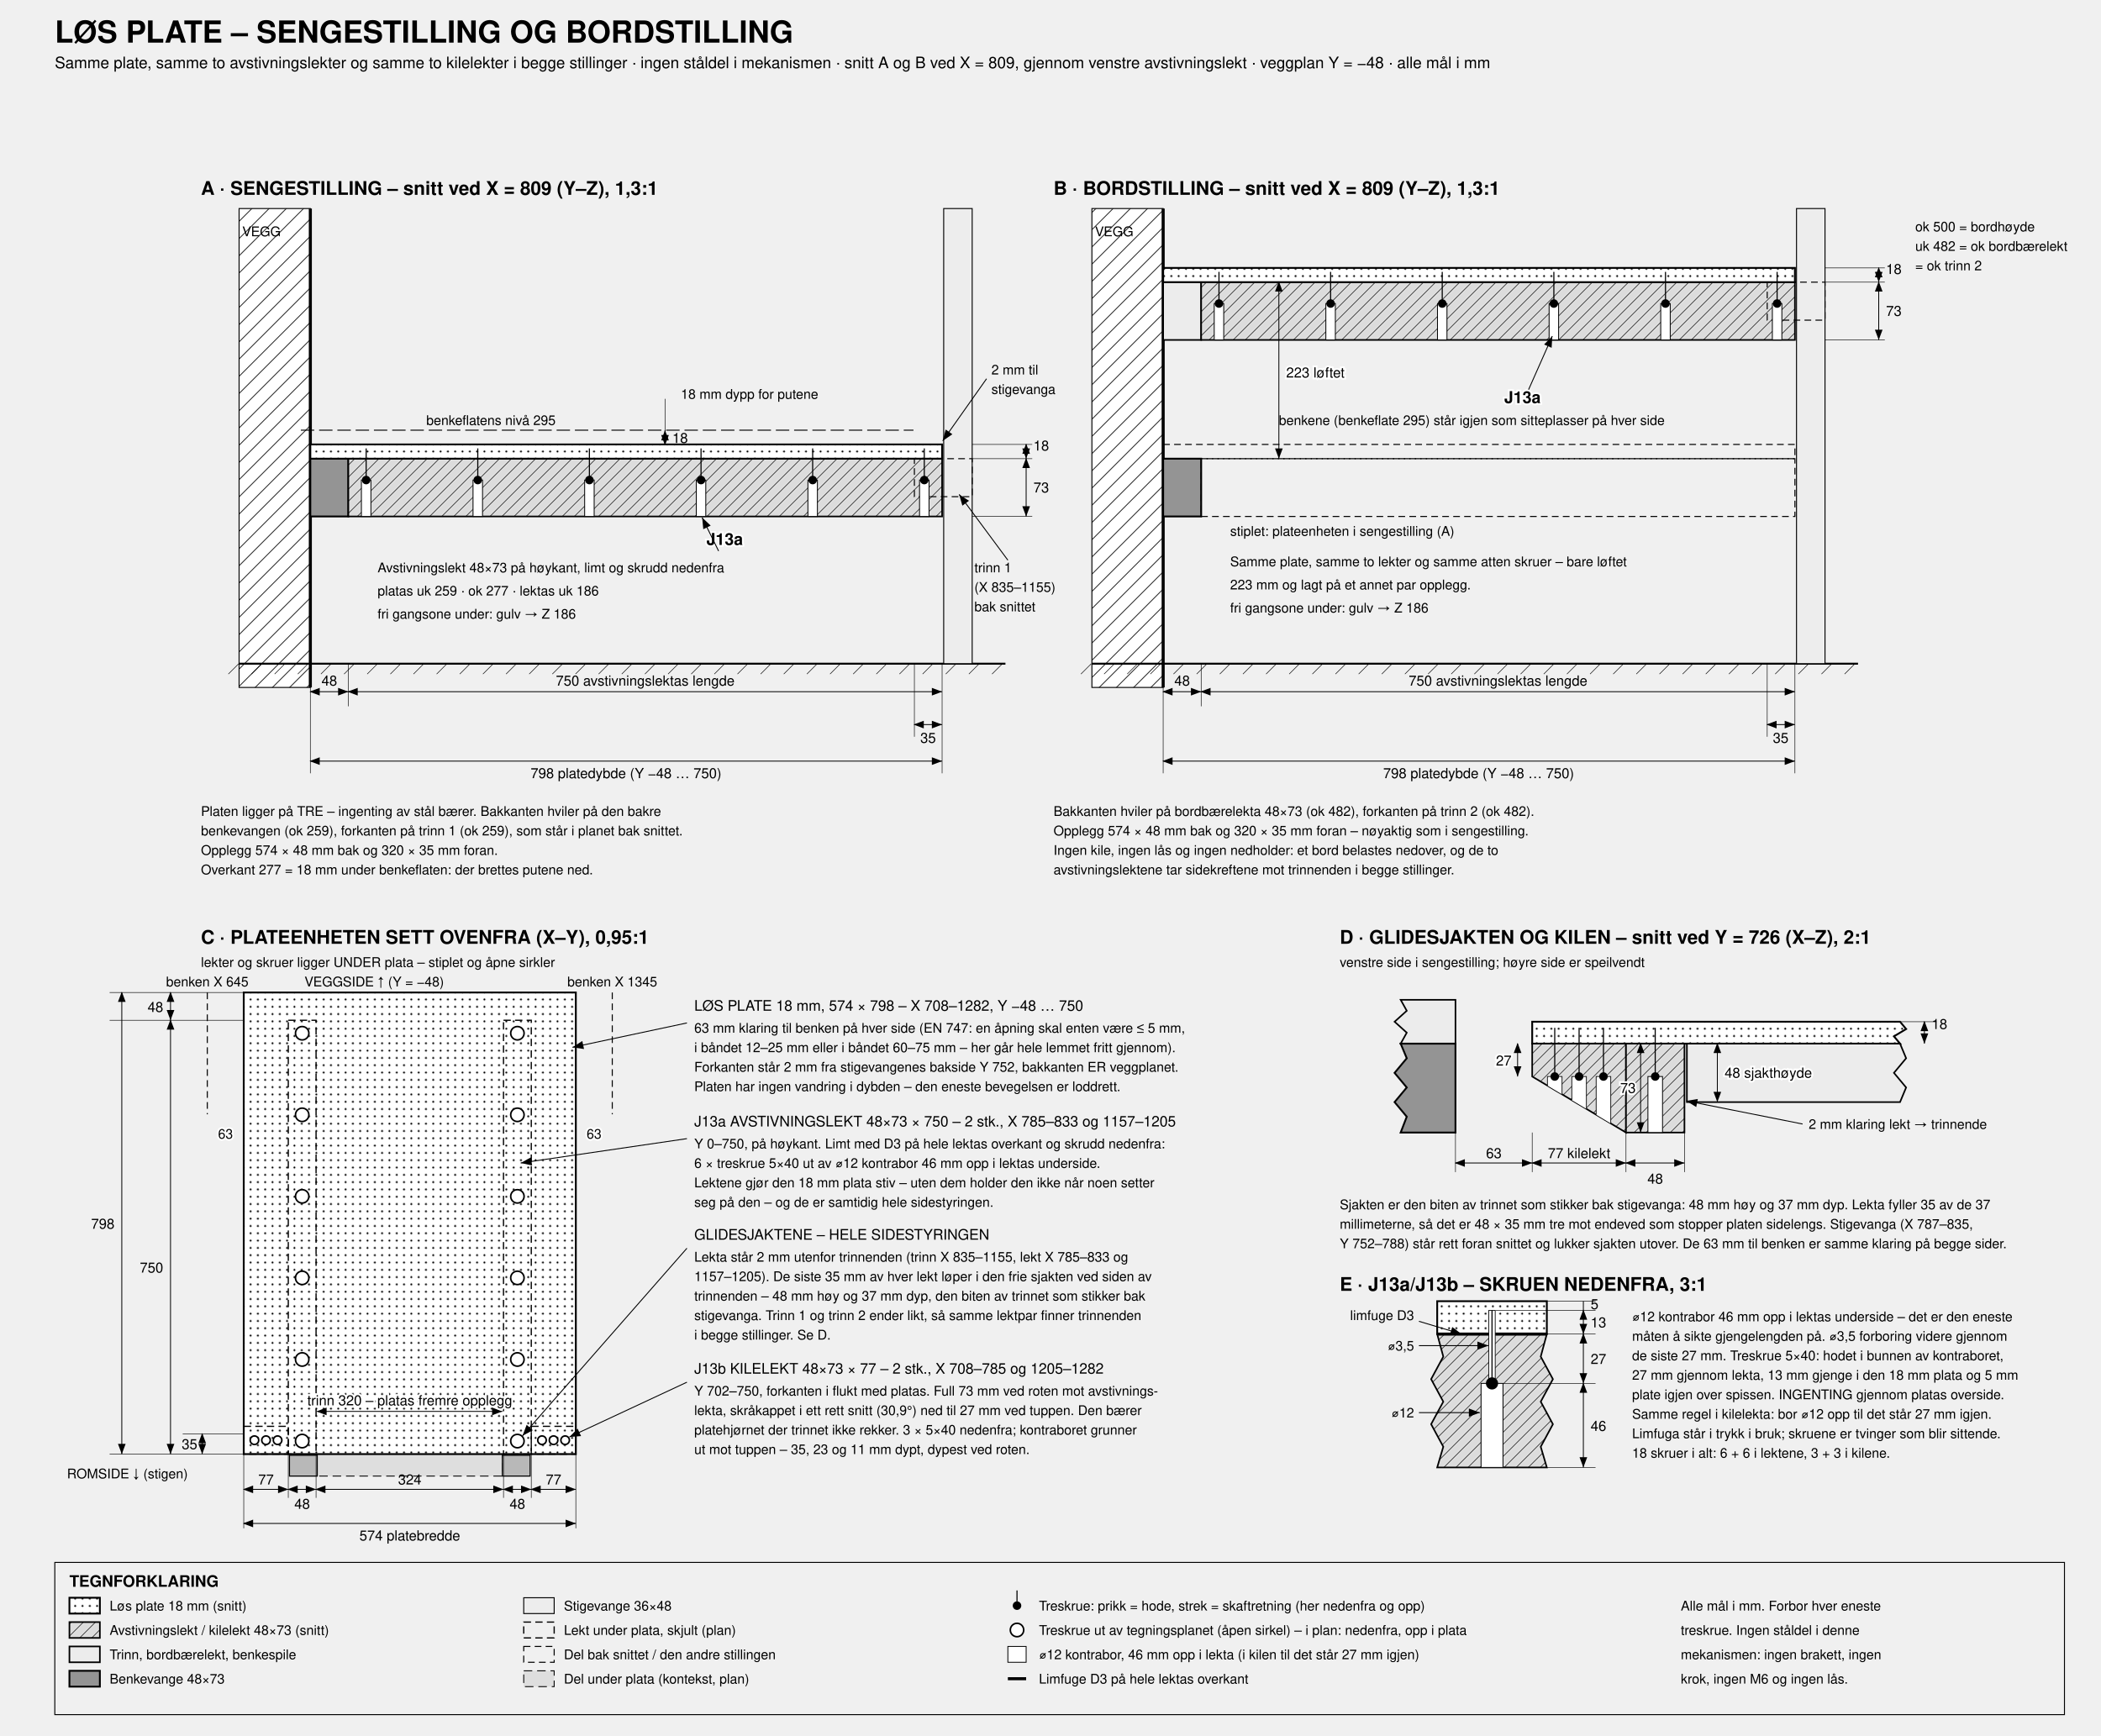
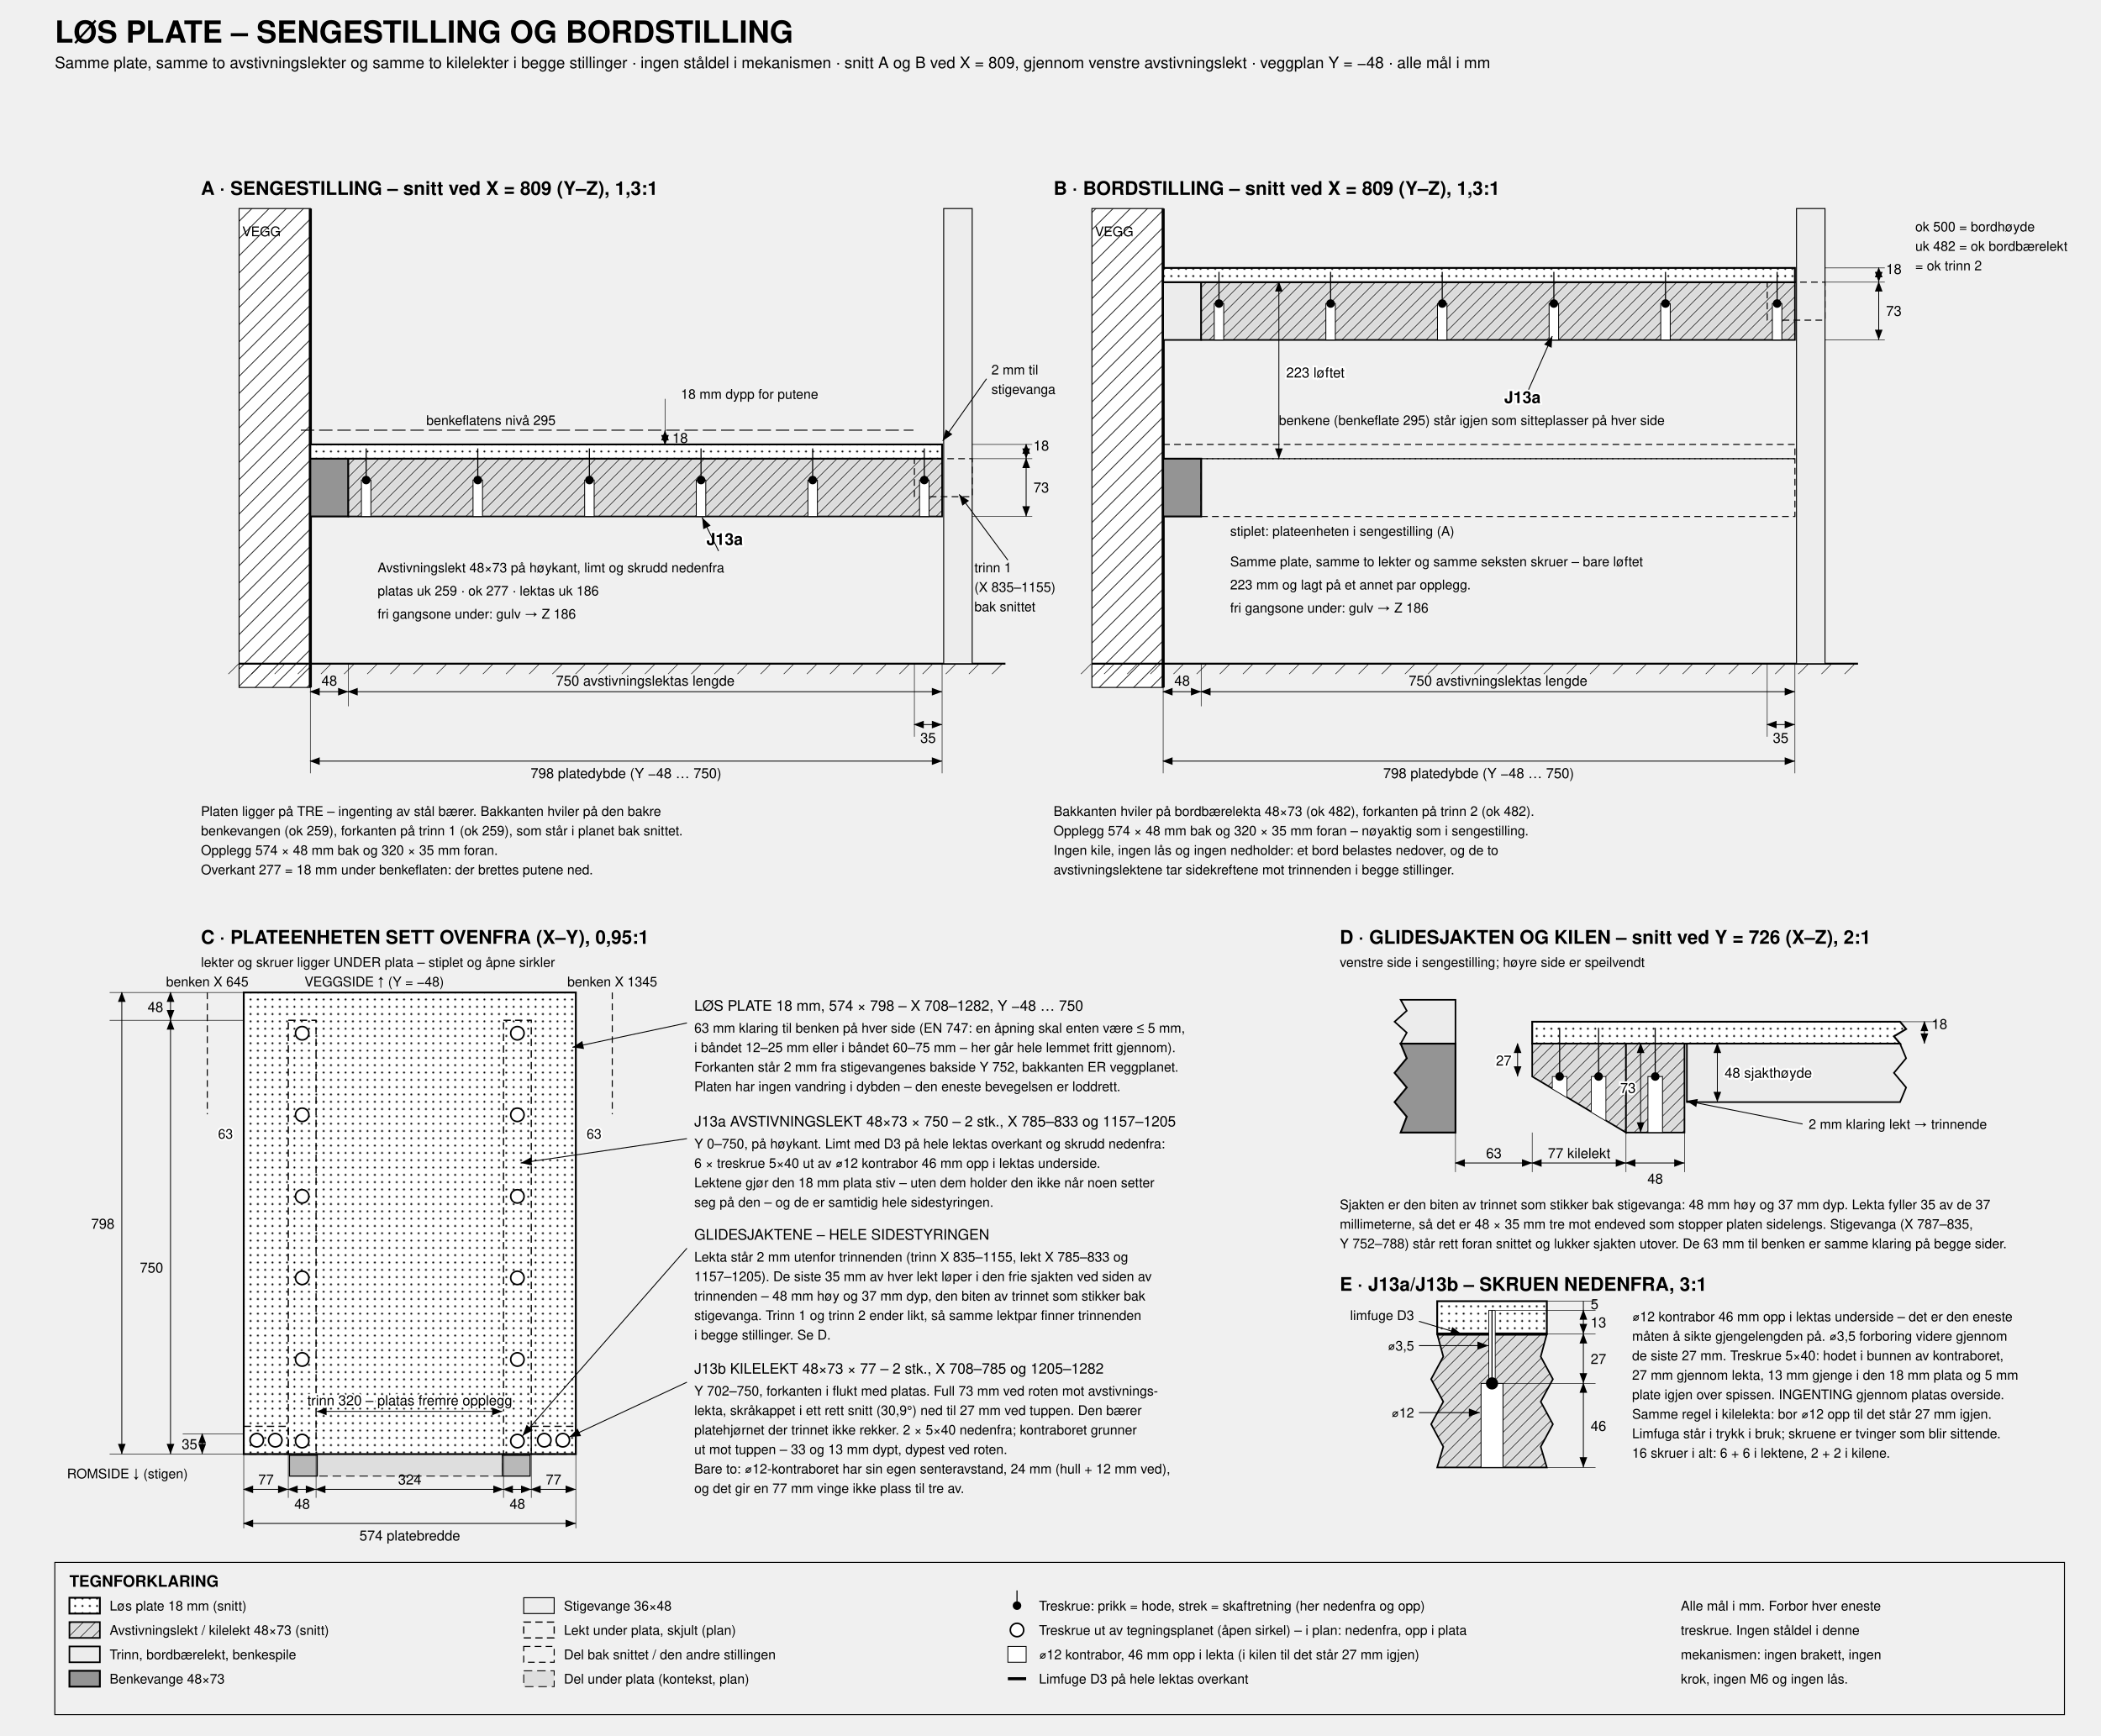
<svg xmlns="http://www.w3.org/2000/svg" viewBox="0 150 3450 2850" width="1600">
  <defs>
    <marker id="aE" markerWidth="13" markerHeight="10" refX="12" refY="4.5" orient="auto">
      <path d="M0,0 L12,4.5 L0,9 z" fill="#000" />
    </marker>
    <marker id="aS" markerWidth="13" markerHeight="10" refX="1" refY="4.5" orient="auto">
      <path d="M12,0 L0,4.5 L12,9 z" fill="#000" />
    </marker>
    <pattern id="hatch" width="14" height="14" patternUnits="userSpaceOnUse" patternTransform="rotate(45)">
      <rect width="14" height="14" fill="#dcdcdc" />
      <line x1="0" y1="0" x2="0" y2="14" stroke="#000" stroke-width="1.7" />
    </pattern>
    <pattern id="wallh" width="20" height="20" patternUnits="userSpaceOnUse" patternTransform="rotate(45)">
      <rect width="20" height="20" fill="#fff" />
      <line x1="0" y1="0" x2="0" y2="20" stroke="#000" stroke-width="2.2" />
    </pattern>
    <pattern id="dots" width="12" height="12" patternUnits="userSpaceOnUse">
      <rect width="12" height="12" fill="#fff" />
      <circle cx="3.5" cy="3.5" r="1.6" fill="#000" />
    </pattern>
  </defs>
  <style>
    svg  { background:#fff; }
    text { font-family:Helvetica,Arial,sans-serif; fill:#000; font-size:24px; }
    .ttl { font-size:50px; font-weight:bold; }
    .sub { font-size:26px; }
    .pt  { font-size:31px; font-weight:bold; }
    .lbl { font-size:24px; }
    .sml { font-size:22px; }
    .smh { font-size:22px; paint-order:stroke; stroke:#fff; stroke-width:6px; }
    .dm  { font-size:23px; }
    .dmh { font-size:23px; paint-order:stroke; stroke:#fff; stroke-width:6px; }
    .leg { font-size:26px; font-weight:bold; }
    .jl  { font-size:27px; font-weight:bold; paint-order:stroke; stroke:#fff; stroke-width:6px; }
    .pstb{ fill:#ededed; stroke:#000; stroke-width:1.6; }
    .rai { fill:#949494; stroke:#000; stroke-width:3; }
    .brd { fill:#ececec; stroke:#000; stroke-width:2.6; }
    .bat { fill:url(#hatch); stroke:#000; stroke-width:2.6; }
    .pnl { fill:url(#dots); stroke:#000; stroke-width:3; }
    .batp{ fill:none; stroke:#000; stroke-width:2; stroke-dasharray:12 7; }
    .ctx { fill:#dedede; stroke:#000; stroke-width:1.5; stroke-dasharray:14 8; }
    .ctxp{ fill:#b8b8b8; stroke:#000; stroke-width:1.8; }
    .wall{ fill:url(#wallh); stroke:#000; stroke-width:1.6; }
    .wallface { stroke:#000; stroke-width:5; }
    .gho { fill:none; stroke:#000; stroke-width:1.7; stroke-dasharray:11 7; }
    .ghol{ fill:none; stroke:#000; stroke-width:1.6; stroke-dasharray:22 8; }
    .dim { fill:none; stroke:#000; stroke-width:1.4; }
    .ext { fill:none; stroke:#000; stroke-width:0.9; }
    .ldr { fill:none; stroke:#000; stroke-width:1.5; }
    .grd { stroke:#000; stroke-width:3.2; }
    .cb  { fill:#fff; stroke:#000; stroke-width:1.4; }
    .cbf { fill:#fff; stroke:#000; stroke-width:1.2; }
    .scr { fill:#000; stroke:none; }
    .scrl{ fill:none; stroke:#000; stroke-width:1.8; }
    .scrg{ fill:#fff; stroke:#000; stroke-width:2.6; }
    .glue{ fill:none; stroke:#000; stroke-width:5; }
    .legbox { fill:none; stroke:#000; stroke-width:1.6; }
  </style>
  <text x="90" y="220" class="ttl">LØS PLATE – SENGESTILLING OG BORDSTILLING</text>
  <text x="90" y="262" class="sub">Samme plate, samme to avstivningslekter og samme to kilelekter i begge stillinger · ingen ståldel i mekanismen · snitt A og B ved X = 809, gjennom venstre avstivningslekt · veggplan Y = −48 · alle mål i mm</text>
  <text x="330" y="470" class="pt" text-anchor="start">A · SENGESTILLING – snitt ved X = 809 (Y–Z), 1,3:1</text>
  <rect x="392.6" y="492.5" width="117" height="786.5" class="wall" />
  <line x1="509.6" y1="492.5" x2="509.6" y2="1279" class="wallface" />
  <text x="397.8" y="538" class="sml" text-anchor="start">VEGG</text>
  <rect x="509.6" y="903.3" width="62.4" height="94.9" class="rai" />
  <polyline points="494,856.5 1500,856.5" class="ghol" />
  <text x="700" y="848" class="sml" text-anchor="start">benkeflatens nivå 295</text>
  <line x1="392.6" y1="1240" x2="1651" y2="1240" class="grd" />
  <line x1="392" y1="1240" x2="375" y2="1257" class="ext" />
  <line x1="430" y1="1240" x2="413" y2="1257" class="ext" />
  <line x1="468" y1="1240" x2="451" y2="1257" class="ext" />
  <line x1="506" y1="1240" x2="489" y2="1257" class="ext" />
  <line x1="544" y1="1240" x2="527" y2="1257" class="ext" />
  <line x1="582" y1="1240" x2="565" y2="1257" class="ext" />
  <line x1="620" y1="1240" x2="603" y2="1257" class="ext" />
  <line x1="658" y1="1240" x2="641" y2="1257" class="ext" />
  <line x1="696" y1="1240" x2="679" y2="1257" class="ext" />
  <line x1="734" y1="1240" x2="717" y2="1257" class="ext" />
  <line x1="772" y1="1240" x2="755" y2="1257" class="ext" />
  <line x1="810" y1="1240" x2="793" y2="1257" class="ext" />
  <line x1="848" y1="1240" x2="831" y2="1257" class="ext" />
  <line x1="886" y1="1240" x2="869" y2="1257" class="ext" />
  <line x1="924" y1="1240" x2="907" y2="1257" class="ext" />
  <line x1="962" y1="1240" x2="945" y2="1257" class="ext" />
  <line x1="1000" y1="1240" x2="983" y2="1257" class="ext" />
  <line x1="1038" y1="1240" x2="1021" y2="1257" class="ext" />
  <line x1="1076" y1="1240" x2="1059" y2="1257" class="ext" />
  <line x1="1114" y1="1240" x2="1097" y2="1257" class="ext" />
  <line x1="1152" y1="1240" x2="1135" y2="1257" class="ext" />
  <line x1="1190" y1="1240" x2="1173" y2="1257" class="ext" />
  <line x1="1228" y1="1240" x2="1211" y2="1257" class="ext" />
  <line x1="1266" y1="1240" x2="1249" y2="1257" class="ext" />
  <line x1="1304" y1="1240" x2="1287" y2="1257" class="ext" />
  <line x1="1342" y1="1240" x2="1325" y2="1257" class="ext" />
  <line x1="1380" y1="1240" x2="1363" y2="1257" class="ext" />
  <line x1="1418" y1="1240" x2="1401" y2="1257" class="ext" />
  <line x1="1456" y1="1240" x2="1439" y2="1257" class="ext" />
  <line x1="1494" y1="1240" x2="1477" y2="1257" class="ext" />
  <line x1="1532" y1="1240" x2="1515" y2="1257" class="ext" />
  <line x1="1570" y1="1240" x2="1553" y2="1257" class="ext" />
  <line x1="1608" y1="1240" x2="1591" y2="1257" class="ext" />
  <line x1="1646" y1="1240" x2="1629" y2="1257" class="ext" />
  <rect x="572" y="903.3" width="975" height="94.9" class="bat" />
  <rect x="509.6" y="879.9" width="1037.4" height="23.4" class="pnl" />
  <rect x="1549.6" y="492.5" width="46.8" height="747.5" class="pstb" />
  <rect x="1501.5" y="903.3" width="94.9" height="62.4" class="gho" />
  <rect x="593.45" y="938.4" width="15.6" height="59.8" class="cb" />
  <line x1="601.25" y1="938.4" x2="601.25" y2="886.4" class="scrl" />
  <circle cx="601.25" cy="938.4" r="7" class="scr" />
  <rect x="776.75" y="938.4" width="15.6" height="59.8" class="cb" />
  <line x1="784.55" y1="938.4" x2="784.55" y2="886.4" class="scrl" />
  <circle cx="784.55" cy="938.4" r="7" class="scr" />
  <rect x="960.05" y="938.4" width="15.6" height="59.8" class="cb" />
  <line x1="967.85" y1="938.4" x2="967.85" y2="886.4" class="scrl" />
  <circle cx="967.85" cy="938.4" r="7" class="scr" />
  <rect x="1143.35" y="938.4" width="15.6" height="59.8" class="cb" />
  <line x1="1151.15" y1="938.4" x2="1151.15" y2="886.4" class="scrl" />
  <circle cx="1151.15" cy="938.4" r="7" class="scr" />
  <rect x="1326.65" y="938.4" width="15.6" height="59.8" class="cb" />
  <line x1="1334.45" y1="938.4" x2="1334.45" y2="886.4" class="scrl" />
  <circle cx="1334.45" cy="938.4" r="7" class="scr" />
  <rect x="1509.95" y="938.4" width="15.6" height="59.8" class="cb" />
  <line x1="1517.75" y1="938.4" x2="1517.75" y2="886.4" class="scrl" />
  <circle cx="1517.75" cy="938.4" r="7" class="scr" />
  <line x1="509.6" y1="1240" x2="509.6" y2="1420" class="ext" />
  <line x1="572" y1="1240" x2="572" y2="1310" class="ext" />
  <line x1="1501.5" y1="1240" x2="1501.5" y2="1360" class="ext" />
  <line x1="1547" y1="1240" x2="1547" y2="1420" class="ext" />
  <line x1="509.6" y1="1286" x2="572" y2="1286" class="dim" marker-start="url(#aS)" marker-end="url(#aE)" />
  <text x="540.8" y="1276" class="dm" text-anchor="middle">48</text>
  <line x1="572" y1="1286" x2="1547" y2="1286" class="dim" marker-start="url(#aS)" marker-end="url(#aE)" />
  <text x="1059.5" y="1276" class="dm" text-anchor="middle">750  avstivningslektas lengde</text>
  <line x1="1501.5" y1="1340" x2="1547" y2="1340" class="dim" marker-start="url(#aS)" marker-end="url(#aE)" />
  <text x="1524" y="1370" class="dm" text-anchor="middle">35</text>
  <line x1="509.6" y1="1400" x2="1547" y2="1400" class="dim" marker-start="url(#aS)" marker-end="url(#aE)" />
  <text x="1028" y="1428" class="dm" text-anchor="middle">798  platedybde (Y −48 … 750)</text>
  <line x1="1596.4" y1="998.2" x2="1695" y2="998.2" class="ext" />
  <line x1="1596.4" y1="903.3" x2="1695" y2="903.3" class="ext" />
  <line x1="1596.4" y1="879.9" x2="1695" y2="879.9" class="ext" />
  <line x1="1685" y1="903.3" x2="1685" y2="998.2" class="dim" marker-start="url(#aS)" marker-end="url(#aE)" />
  <text x="1697" y="958.8" class="dm" text-anchor="start">73</text>
  <line x1="1685" y1="879.9" x2="1685" y2="903.3" class="dim" marker-start="url(#aS)" marker-end="url(#aE)" />
  <text x="1697" y="890" class="dm" text-anchor="start">18</text>
  <line x1="1092" y1="879.9" x2="1092" y2="805" class="ext" />
  <line x1="1092" y1="879.9" x2="1092" y2="856.5" class="dim" marker-start="url(#aS)" marker-end="url(#aE)" />
  <text x="1104" y="877.5" class="dm" text-anchor="start">18</text>
  <text x="1118" y="805" class="sml" text-anchor="start">18 mm dypp for putene</text>
  <polyline points="1620,772 1548,874" class="ldr" marker-end="url(#aE)" />
  <text x="1628" y="765" class="sml" text-anchor="start">2 mm til</text>
  <text x="1628" y="797" class="sml" text-anchor="start">stigevanga</text>
  <polyline points="1655,1070 1575,962" class="ldr" marker-end="url(#aE)" />
  <text x="1600" y="1090" class="sml" text-anchor="start">trinn 1</text>
  <text x="1600" y="1122" class="sml" text-anchor="start">(X 835–1155)</text>
  <text x="1600" y="1154" class="sml" text-anchor="start">bak snittet</text>
  <text x="1160" y="1045" class="jl" text-anchor="start">J13a</text>
  <polyline points="1180,1055 1153,1000" class="ldr" marker-end="url(#aE)" />
  <text x="620" y="1090" class="sml" text-anchor="start">Avstivningslekt 48×73 på høykant, limt og skrudd nedenfra</text>
  <text x="620" y="1128" class="sml" text-anchor="start">platas uk 259 · ok 277 · lektas uk 186</text>
  <text x="620" y="1166" class="sml" text-anchor="start">fri gangsone under: gulv → Z 186</text>
  <text x="330" y="1490" class="sml" text-anchor="start">Platen ligger på TRE – ingenting av stål bærer. Bakkanten hviler på den bakre</text>
  <text x="330" y="1522" class="sml" text-anchor="start">benkevangen (ok 259), forkanten på trinn 1 (ok 259), som står i planet bak snittet.</text>
  <text x="330" y="1554" class="sml" text-anchor="start">Opplegg 574 × 48 mm bak og 320 × 35 mm foran.</text>
  <text x="330" y="1586" class="sml" text-anchor="start">Overkant 277 = 18 mm under benkeflaten: der brettes putene ned.</text>
  <text x="1730" y="470" class="pt" text-anchor="start">B · BORDSTILLING – snitt ved X = 809 (Y–Z), 1,3:1</text>
  <rect x="1793" y="492.5" width="117" height="786.5" class="wall" />
  <line x1="1910" y1="492.5" x2="1910" y2="1279" class="wallface" />
  <text x="1798" y="538" class="sml" text-anchor="start">VEGG</text>
  <rect x="1910" y="903.3" width="62.4" height="94.9" class="rai" />
  <text x="2100" y="848" class="sml" text-anchor="start">benkene (benkeflate 295) står igjen som sitteplasser på hver side</text>
  <line x1="1793" y1="1240" x2="3051" y2="1240" class="grd" />
  <line x1="1792" y1="1240" x2="1775" y2="1257" class="ext" />
  <line x1="1830" y1="1240" x2="1813" y2="1257" class="ext" />
  <line x1="1868" y1="1240" x2="1851" y2="1257" class="ext" />
  <line x1="1906" y1="1240" x2="1889" y2="1257" class="ext" />
  <line x1="1944" y1="1240" x2="1927" y2="1257" class="ext" />
  <line x1="1982" y1="1240" x2="1965" y2="1257" class="ext" />
  <line x1="2020" y1="1240" x2="2003" y2="1257" class="ext" />
  <line x1="2058" y1="1240" x2="2041" y2="1257" class="ext" />
  <line x1="2096" y1="1240" x2="2079" y2="1257" class="ext" />
  <line x1="2134" y1="1240" x2="2117" y2="1257" class="ext" />
  <line x1="2172" y1="1240" x2="2155" y2="1257" class="ext" />
  <line x1="2210" y1="1240" x2="2193" y2="1257" class="ext" />
  <line x1="2248" y1="1240" x2="2231" y2="1257" class="ext" />
  <line x1="2286" y1="1240" x2="2269" y2="1257" class="ext" />
  <line x1="2324" y1="1240" x2="2307" y2="1257" class="ext" />
  <line x1="2362" y1="1240" x2="2345" y2="1257" class="ext" />
  <line x1="2400" y1="1240" x2="2383" y2="1257" class="ext" />
  <line x1="2438" y1="1240" x2="2421" y2="1257" class="ext" />
  <line x1="2476" y1="1240" x2="2459" y2="1257" class="ext" />
  <line x1="2514" y1="1240" x2="2497" y2="1257" class="ext" />
  <line x1="2552" y1="1240" x2="2535" y2="1257" class="ext" />
  <line x1="2590" y1="1240" x2="2573" y2="1257" class="ext" />
  <line x1="2628" y1="1240" x2="2611" y2="1257" class="ext" />
  <line x1="2666" y1="1240" x2="2649" y2="1257" class="ext" />
  <line x1="2704" y1="1240" x2="2687" y2="1257" class="ext" />
  <line x1="2742" y1="1240" x2="2725" y2="1257" class="ext" />
  <line x1="2780" y1="1240" x2="2763" y2="1257" class="ext" />
  <line x1="2818" y1="1240" x2="2801" y2="1257" class="ext" />
  <line x1="2856" y1="1240" x2="2839" y2="1257" class="ext" />
  <line x1="2894" y1="1240" x2="2877" y2="1257" class="ext" />
  <line x1="2932" y1="1240" x2="2915" y2="1257" class="ext" />
  <line x1="2970" y1="1240" x2="2953" y2="1257" class="ext" />
  <line x1="3008" y1="1240" x2="2991" y2="1257" class="ext" />
  <line x1="3046" y1="1240" x2="3029" y2="1257" class="ext" />
  <rect x="1910" y="879.9" width="1037.4" height="23.4" class="gho" />
  <rect x="1972.4" y="903.3" width="975" height="94.9" class="gho" />
  <rect x="1910" y="613.4" width="62.4" height="94.9" class="brd" />
  <rect x="1972.4" y="613.4" width="975" height="94.9" class="bat" />
  <rect x="1910" y="590" width="1037.4" height="23.4" class="pnl" />
  <rect x="2950" y="492.5" width="46.8" height="747.5" class="pstb" />
  <rect x="2901.9" y="613.4" width="94.9" height="62.4" class="gho" />
  <rect x="1993.85" y="648.5" width="15.6" height="59.8" class="cb" />
  <line x1="2001.65" y1="648.5" x2="2001.65" y2="596.5" class="scrl" />
  <circle cx="2001.65" cy="648.5" r="7" class="scr" />
  <rect x="2177.15" y="648.5" width="15.6" height="59.8" class="cb" />
  <line x1="2184.95" y1="648.5" x2="2184.95" y2="596.5" class="scrl" />
  <circle cx="2184.95" cy="648.5" r="7" class="scr" />
  <rect x="2360.45" y="648.5" width="15.6" height="59.8" class="cb" />
  <line x1="2368.25" y1="648.5" x2="2368.25" y2="596.5" class="scrl" />
  <circle cx="2368.25" cy="648.5" r="7" class="scr" />
  <rect x="2543.75" y="648.5" width="15.6" height="59.8" class="cb" />
  <line x1="2551.55" y1="648.5" x2="2551.55" y2="596.5" class="scrl" />
  <circle cx="2551.55" cy="648.5" r="7" class="scr" />
  <rect x="2727.05" y="648.5" width="15.6" height="59.8" class="cb" />
  <line x1="2734.85" y1="648.5" x2="2734.85" y2="596.5" class="scrl" />
  <circle cx="2734.85" cy="648.5" r="7" class="scr" />
  <rect x="2910.35" y="648.5" width="15.6" height="59.8" class="cb" />
  <line x1="2918.15" y1="648.5" x2="2918.15" y2="596.5" class="scrl" />
  <circle cx="2918.15" cy="648.5" r="7" class="scr" />
  <line x1="2100" y1="613.4" x2="2100" y2="903.3" class="dim" marker-start="url(#aS)" marker-end="url(#aE)" />
  <text x="2112" y="770" class="dmh" text-anchor="start">223  løftet</text>
  <text x="2470" y="812" class="jl" text-anchor="start">J13a</text>
  <polyline points="2510,790 2549,702" class="ldr" marker-end="url(#aE)" />
  <line x1="1910" y1="1240" x2="1910" y2="1420" class="ext" />
  <line x1="1972.4" y1="1240" x2="1972.4" y2="1310" class="ext" />
  <line x1="2901.9" y1="1240" x2="2901.9" y2="1360" class="ext" />
  <line x1="2947.4" y1="1240" x2="2947.4" y2="1420" class="ext" />
  <line x1="1910" y1="1286" x2="1972.4" y2="1286" class="dim" marker-start="url(#aS)" marker-end="url(#aE)" />
  <text x="1941.2" y="1276" class="dm" text-anchor="middle">48</text>
  <line x1="1972.4" y1="1286" x2="2947.4" y2="1286" class="dim" marker-start="url(#aS)" marker-end="url(#aE)" />
  <text x="2459.9" y="1276" class="dm" text-anchor="middle">750  avstivningslektas lengde</text>
  <line x1="2901.9" y1="1340" x2="2947.4" y2="1340" class="dim" marker-start="url(#aS)" marker-end="url(#aE)" />
  <text x="2924" y="1370" class="dm" text-anchor="middle">35</text>
  <line x1="1910" y1="1400" x2="2947.4" y2="1400" class="dim" marker-start="url(#aS)" marker-end="url(#aE)" />
  <text x="2428" y="1428" class="dm" text-anchor="middle">798  platedybde (Y −48 … 750)</text>
  <line x1="2996.8" y1="708.3" x2="3095" y2="708.3" class="ext" />
  <line x1="2996.8" y1="613.4" x2="3095" y2="613.4" class="ext" />
  <line x1="2996.8" y1="590" x2="3095" y2="590" class="ext" />
  <line x1="3085" y1="613.4" x2="3085" y2="708.3" class="dim" marker-start="url(#aS)" marker-end="url(#aE)" />
  <text x="3097" y="668.8" class="dm" text-anchor="start">73</text>
  <line x1="3085" y1="590" x2="3085" y2="613.4" class="dim" marker-start="url(#aS)" marker-end="url(#aE)" />
  <text x="3097" y="600" class="dm" text-anchor="start">18</text>
  <text x="3145" y="530" class="sml" text-anchor="start">ok 500 = bordhøyde</text>
  <text x="3145" y="562" class="sml" text-anchor="start">uk 482 = ok bordbærelekt</text>
  <text x="3145" y="594" class="sml" text-anchor="start">= ok trinn 2</text>
  <text x="2020" y="1030" class="sml" text-anchor="start">stiplet: plateenheten i sengestilling (A)</text>
-   <text x="2020" y="1080" class="sml" text-anchor="start">Samme plate, samme to lekter og samme atten skruer – bare løftet</text>
+   <text x="2020" y="1080" class="sml" text-anchor="start">Samme plate, samme to lekter og samme seksten skruer – bare løftet</text>
  <text x="2020" y="1118" class="sml" text-anchor="start">223 mm og lagt på et annet par opplegg.</text>
  <text x="2020" y="1156" class="sml" text-anchor="start">fri gangsone under: gulv → Z 186</text>
  <text x="1730" y="1490" class="sml" text-anchor="start">Bakkanten hviler på bordbærelekta 48×73 (ok 482), forkanten på trinn 2 (ok 482).</text>
  <text x="1730" y="1522" class="sml" text-anchor="start">Opplegg 574 × 48 mm bak og 320 × 35 mm foran – nøyaktig som i sengestilling.</text>
  <text x="1730" y="1554" class="sml" text-anchor="start">Ingen kile, ingen lås og ingen nedholder: et bord belastes nedover, og de to</text>
  <text x="1730" y="1586" class="sml" text-anchor="start">avstivningslektene tar sidekreftene mot trinnenden i begge stillinger.</text>
  <text x="330" y="1700" class="pt" text-anchor="start">C · PLATEENHETEN SETT OVENFRA (X–Y), 0,95:1</text>
  <text x="330" y="1738" class="sml" text-anchor="start">lekter og skruer ligger UNDER plata – stiplet og åpne sirkler</text>
  <rect x="520.9" y="2504.9" width="304" height="69.3" class="ctx" />
  <rect x="475.3" y="2540" width="45.6" height="34.2" class="ctxp" />
  <rect x="824.9" y="2540" width="45.6" height="34.2" class="ctxp" />
  <rect x="400.25" y="1780" width="545.3" height="758.1" class="pnl" />
  <rect x="473.4" y="1825.6" width="45.6" height="712.5" class="batp" />
  <rect x="826.8" y="1825.6" width="45.6" height="712.5" class="batp" />
  <rect x="400.25" y="2492.5" width="73.15" height="45.6" class="batp" />
  <rect x="872.4" y="2492.5" width="73.15" height="45.6" class="batp" />
  <line x1="340.4" y1="1780" x2="340.4" y2="1980" class="gho" />
  <line x1="1005.4" y1="1780" x2="1005.4" y2="1980" class="gho" />
  <text x="340.4" y="1770" class="sml" text-anchor="middle">benken X 645</text>
  <text x="1005.4" y="1770" class="sml" text-anchor="middle">benken X 1345</text>
  <text x="370.3" y="2020" class="smh" text-anchor="middle">63</text>
  <text x="975.5" y="2020" class="smh" text-anchor="middle">63</text>
  <circle cx="496.2" cy="1846.9" r="11" class="scrg" />
  <circle cx="496.2" cy="1980.9" r="11" class="scrg" />
  <circle cx="496.2" cy="2114.8" r="11" class="scrg" />
  <circle cx="496.2" cy="2248.7" r="11" class="scrg" />
  <circle cx="496.2" cy="2382.7" r="11" class="scrg" />
  <circle cx="496.2" cy="2516.7" r="11" class="scrg" />
  <circle cx="849.6" cy="1846.9" r="11" class="scrg" />
  <circle cx="849.6" cy="1980.9" r="11" class="scrg" />
  <circle cx="849.6" cy="2114.8" r="11" class="scrg" />
  <circle cx="849.6" cy="2248.7" r="11" class="scrg" />
  <circle cx="849.6" cy="2382.7" r="11" class="scrg" />
  <circle cx="849.6" cy="2516.7" r="11" class="scrg" />
-   <circle cx="417.8" cy="2515.3" r="7" class="scrg" />
-   <circle cx="436.8" cy="2515.3" r="7" class="scrg" />
-   <circle cx="455.8" cy="2515.3" r="7" class="scrg" />
-   <circle cx="890" cy="2515.3" r="7" class="scrg" />
-   <circle cx="909" cy="2515.3" r="7" class="scrg" />
-   <circle cx="928" cy="2515.3" r="7" class="scrg" />
+   <circle cx="421.63" cy="2515.3" r="11" class="scrg" />
+   <circle cx="452.03" cy="2515.3" r="11" class="scrg" />
+   <circle cx="893.78" cy="2515.3" r="11" class="scrg" />
+   <circle cx="924.18" cy="2515.3" r="11" class="scrg" />
  <line x1="520.9" y1="2468" x2="824.9" y2="2468" class="dim" marker-start="url(#aS)" marker-end="url(#aE)" />
  <text x="672.9" y="2458" class="dmh" text-anchor="middle">trinn 320 – platas fremre opplegg</text>
  <line x1="400.25" y1="2538.1" x2="400.25" y2="2660" class="ext" />
  <line x1="473.4" y1="2538.1" x2="473.4" y2="2610" class="ext" />
  <line x1="519" y1="2538.1" x2="519" y2="2610" class="ext" />
  <line x1="826.8" y1="2538.1" x2="826.8" y2="2610" class="ext" />
  <line x1="872.4" y1="2538.1" x2="872.4" y2="2610" class="ext" />
  <line x1="945.55" y1="2538.1" x2="945.55" y2="2660" class="ext" />
  <line x1="400.25" y1="2596" x2="473.4" y2="2596" class="dim" marker-start="url(#aS)" marker-end="url(#aE)" />
  <text x="436.8" y="2588" class="dm" text-anchor="middle">77</text>
  <line x1="473.4" y1="2596" x2="519" y2="2596" class="dim" marker-start="url(#aS)" marker-end="url(#aE)" />
  <text x="496.2" y="2628" class="dm" text-anchor="middle">48</text>
  <line x1="519" y1="2596" x2="826.8" y2="2596" class="dim" marker-start="url(#aS)" marker-end="url(#aE)" />
  <text x="672.9" y="2588" class="dm" text-anchor="middle">324</text>
  <line x1="826.8" y1="2596" x2="872.4" y2="2596" class="dim" marker-start="url(#aS)" marker-end="url(#aE)" />
  <text x="849.6" y="2628" class="dm" text-anchor="middle">48</text>
  <line x1="872.4" y1="2596" x2="945.55" y2="2596" class="dim" marker-start="url(#aS)" marker-end="url(#aE)" />
  <text x="909" y="2588" class="dm" text-anchor="middle">77</text>
  <line x1="400.25" y1="2652" x2="945.55" y2="2652" class="dim" marker-start="url(#aS)" marker-end="url(#aE)" />
  <text x="672.9" y="2680" class="dm" text-anchor="middle">574  platebredde</text>
  <line x1="400.25" y1="1780" x2="180" y2="1780" class="ext" />
  <line x1="400.25" y1="1825.6" x2="180" y2="1825.6" class="ext" />
  <line x1="400.25" y1="2504.9" x2="300" y2="2504.9" class="ext" />
  <line x1="400.25" y1="2538.1" x2="180" y2="2538.1" class="ext" />
  <line x1="200" y1="1780" x2="200" y2="2538.1" class="dim" marker-start="url(#aS)" marker-end="url(#aE)" />
  <text x="188" y="2168" class="dm" text-anchor="end">798</text>
  <line x1="280" y1="1780" x2="280" y2="1825.6" class="dim" marker-start="url(#aS)" marker-end="url(#aE)" />
  <text x="268" y="1812" class="dm" text-anchor="end">48</text>
  <line x1="280" y1="1825.6" x2="280" y2="2538.1" class="dim" marker-start="url(#aS)" marker-end="url(#aE)" />
  <text x="268" y="2240" class="dm" text-anchor="end">750</text>
  <line x1="332" y1="2504.9" x2="332" y2="2538.1" class="dim" marker-start="url(#aS)" marker-end="url(#aE)" />
  <text x="324" y="2530" class="dm" text-anchor="end">35</text>
  <text x="500" y="1770" class="sml" text-anchor="start">VEGGSIDE ↑   (Y = −48)</text>
  <text x="110" y="2578" class="sml" text-anchor="start">ROMSIDE ↓ (stigen)</text>
  <polyline points="1128,1830 940,1870" class="ldr" marker-end="url(#aE)" />
  <text x="1140" y="1810" class="lbl" text-anchor="start">LØS PLATE 18 mm, 574 × 798 – X 708–1282, Y −48 … 750</text>
  <text x="1140" y="1846" class="sml" text-anchor="start">63 mm klaring til benken på hver side (EN 747: en åpning skal enten være ≤ 5 mm,</text>
  <text x="1140" y="1878" class="sml" text-anchor="start">i båndet 12–25 mm eller i båndet 60–75 mm – her går hele lemmet fritt gjennom).</text>
  <text x="1140" y="1910" class="sml" text-anchor="start">Forkanten står 2 mm fra stigevangenes bakside Y 752, bakkanten ER veggplanet.</text>
  <text x="1140" y="1942" class="sml" text-anchor="start">Platen har ingen vandring i dybden – den eneste bevegelsen er loddrett.</text>
  <polyline points="1128,2020 855,2060" class="ldr" marker-end="url(#aE)" />
  <text x="1140" y="2000" class="lbl" text-anchor="start">J13a AVSTIVNINGSLEKT 48×73 × 750 – 2 stk., X 785–833 og 1157–1205</text>
  <text x="1140" y="2036" class="sml" text-anchor="start">Y 0–750, på høykant. Limt med D3 på hele lektas overkant og skrudd nedenfra:</text>
  <text x="1140" y="2068" class="sml" text-anchor="start">6 × treskrue 5×40 ut av ⌀12 kontrabor 46 mm opp i lektas underside.</text>
  <text x="1140" y="2100" class="sml" text-anchor="start">Lektene gjør den 18 mm plata stiv – uten dem holder den ikke når noen setter</text>
  <text x="1140" y="2132" class="sml" text-anchor="start">seg på den – og de er samtidig hele sidestyringen.</text>
  <polyline points="1128,2200 858,2508" class="ldr" marker-end="url(#aE)" />
  <text x="1140" y="2186" class="lbl" text-anchor="start">GLIDESJAKTENE – HELE SIDESTYRINGEN</text>
  <text x="1140" y="2222" class="sml" text-anchor="start">Lekta står 2 mm utenfor trinnenden (trinn X 835–1155, lekt X 785–833 og</text>
  <text x="1140" y="2254" class="sml" text-anchor="start">1157–1205). De siste 35 mm av hver lekt løper i den frie sjakten ved siden av</text>
  <text x="1140" y="2286" class="sml" text-anchor="start">trinnenden – 48 mm høy og 37 mm dyp, den biten av trinnet som stikker bak</text>
  <text x="1140" y="2318" class="sml" text-anchor="start">stigevanga. Trinn 1 og trinn 2 ender likt, så samme lektpar finner trinnenden</text>
  <text x="1140" y="2350" class="sml" text-anchor="start">i begge stillinger. Se D.</text>
  <polyline points="1128,2420 935,2510" class="ldr" marker-end="url(#aE)" />
  <text x="1140" y="2406" class="lbl" text-anchor="start">J13b KILELEKT 48×73 × 77 – 2 stk., X 708–785 og 1205–1282</text>
  <text x="1140" y="2442" class="sml" text-anchor="start">Y 702–750, forkanten i flukt med platas. Full 73 mm ved roten mot avstivnings-</text>
  <text x="1140" y="2474" class="sml" text-anchor="start">lekta, skråkappet i ett rett snitt (30,9°) ned til 27 mm ved tuppen. Den bærer</text>
-   <text x="1140" y="2506" class="sml" text-anchor="start">platehjørnet der trinnet ikke rekker. 3 × 5×40 nedenfra; kontraboret grunner</text>
-   <text x="1140" y="2538" class="sml" text-anchor="start">ut mot tuppen – 35, 23 og 11 mm dypt, dypest ved roten.</text>
+   <text x="1140" y="2506" class="sml" text-anchor="start">platehjørnet der trinnet ikke rekker. 2 × 5×40 nedenfra; kontraboret grunner</text>
+   <text x="1140" y="2538" class="sml" text-anchor="start">ut mot tuppen – 33 og 13 mm dypt, dypest ved roten.</text>
+   <text x="1140" y="2570" class="sml" text-anchor="start">Bare to: ⌀12-kontraboret har sin egen senteravstand, 24 mm (hull + 12 mm ved),</text>
+   <text x="1140" y="2602" class="sml" text-anchor="start">og det gir en 77 mm vinge ikke plass til tre av.</text>
  <text x="2200" y="1700" class="pt" text-anchor="start">D · GLIDESJAKTEN OG KILEN – snitt ved Y = 726 (X–Z), 2:1</text>
  <text x="2200" y="1738" class="sml" text-anchor="start">venstre side i sengestilling; høyre side er speilvendt</text>
  <polygon points="2390,1792 2300,1792 2310,1810 2290,1828 2310,1846 2300,1864 2390,1864" class="brd" />
  <polygon points="2390,1864 2300,1864 2310,1888 2290,1912 2310,1936 2290,1960 2310,1984 2300,2010 2390,2010" class="rai" />
  <polygon points="2516,1828 3120,1828 3130,1840 3110,1852 3120,1864 2516,1864" class="pnl" />
  <polygon points="2516,1864 2670,1864 2670,2010 2516,1918" class="bat" />
  <rect x="2670" y="1864" width="96" height="146" class="bat" />
  <polygon points="2770,1864 3120,1864 3130,1888 3110,1912 3130,1936 3120,1960 2770,1960" class="brd" />
-   <polyline points="2541,1932.9 2541,1918 2565,1918 2565,1947.3" class="cbf" />
-   <line x1="2553" y1="1918" x2="2553" y2="1838" class="scrl" />
-   <circle cx="2553" cy="1918" r="7" class="scr" />
-   <polyline points="2581,1956.8 2581,1918 2605,1918 2605,1971.2" class="cbf" />
-   <line x1="2593" y1="1918" x2="2593" y2="1838" class="scrl" />
-   <circle cx="2593" cy="1918" r="7" class="scr" />
-   <polyline points="2621,1980.7 2621,1918 2645,1918 2645,1995.1" class="cbf" />
-   <line x1="2633" y1="1918" x2="2633" y2="1838" class="scrl" />
-   <circle cx="2633" cy="1918" r="7" class="scr" />
+   <polyline points="2549,1937.7 2549,1918 2573,1918 2573,1952.1" class="cbf" />
+   <line x1="2561" y1="1918" x2="2561" y2="1838" class="scrl" />
+   <circle cx="2561" cy="1918" r="7" class="scr" />
+   <polyline points="2613,1976.0 2613,1918 2637,1918 2637,1990.3" class="cbf" />
+   <line x1="2625" y1="1918" x2="2625" y2="1838" class="scrl" />
+   <circle cx="2625" cy="1918" r="7" class="scr" />
  <rect x="2706" y="1918" width="24" height="92" class="cb" />
  <line x1="2718" y1="1918" x2="2718" y2="1838" class="scrl" />
  <circle cx="2718" cy="1918" r="7" class="scr" />
  <line x1="2492" y1="1864" x2="2492" y2="1918" class="dim" marker-start="url(#aS)" marker-end="url(#aE)" />
  <text x="2482" y="1900" class="dmh" text-anchor="end">27</text>
  <line x1="2694" y1="1864" x2="2694" y2="2010" class="dim" marker-start="url(#aS)" marker-end="url(#aE)" />
  <text x="2686" y="1945" class="dmh" text-anchor="end">73</text>
  <line x1="2820" y1="1864" x2="2820" y2="1960" class="dim" marker-start="url(#aS)" marker-end="url(#aE)" />
  <text x="2832" y="1920" class="dmh" text-anchor="start">48  sjakthøyde</text>
  <line x1="3120" y1="1828" x2="3180" y2="1828" class="ext" />
  <line x1="3160" y1="1828" x2="3160" y2="1864" class="dim" marker-start="url(#aS)" marker-end="url(#aE)" />
  <text x="3172" y="1840" class="dm" text-anchor="start">18</text>
  <line x1="2390" y1="2010" x2="2390" y2="2075" class="ext" />
  <line x1="2516" y1="2010" x2="2516" y2="2075" class="ext" />
  <line x1="2670" y1="2010" x2="2670" y2="2075" class="ext" />
  <line x1="2766" y1="2010" x2="2766" y2="2075" class="ext" />
  <line x1="2390" y1="2060" x2="2516" y2="2060" class="dim" marker-start="url(#aS)" marker-end="url(#aE)" />
  <text x="2453" y="2052" class="dm" text-anchor="middle">63</text>
  <line x1="2516" y1="2060" x2="2670" y2="2060" class="dim" marker-start="url(#aS)" marker-end="url(#aE)" />
  <text x="2593" y="2052" class="dm" text-anchor="middle">77  kilelekt</text>
  <line x1="2670" y1="2060" x2="2766" y2="2060" class="dim" marker-start="url(#aS)" marker-end="url(#aE)" />
  <text x="2718" y="2094" class="dm" text-anchor="middle">48</text>
  <polyline points="2960,1996 2769,1958" class="ldr" marker-end="url(#aE)" />
  <text x="2970" y="2004" class="sml" text-anchor="start">2 mm klaring lekt → trinnende</text>
  <text x="2200" y="2136" class="sml" text-anchor="start">Sjakten er den biten av trinnet som stikker bak stigevanga: 48 mm høy og 37 mm dyp. Lekta fyller 35 av de 37</text>
  <text x="2200" y="2168" class="sml" text-anchor="start">millimeterne, så det er 48 × 35 mm tre mot endeved som stopper platen sidelengs. Stigevanga (X 787–835,</text>
  <text x="2200" y="2200" class="sml" text-anchor="start">Y 752–788) står rett foran snittet og lukker sjakten utover. De 63 mm til benken er samme klaring på begge sider.</text>
  <text x="2200" y="2270" class="pt" text-anchor="start">E · J13a/J13b – SKRUEN NEDENFRA, 3:1</text>
  <polygon points="2360,2287 2540,2287 2540,2341 2360,2341" class="pnl" />
  <polygon points="2360,2341 2370,2378 2350,2415 2370,2452 2350,2489 2370,2526 2360,2560 2540,2560 2530,2526 2550,2489 2530,2452 2550,2415 2530,2378 2540,2341" class="bat" />
  <line x1="2360" y1="2341" x2="2540" y2="2341" class="glue" />
  <rect x="2432" y="2422" width="36" height="138" class="cb" />
  <rect x="2444.75" y="2302" width="10.5" height="120" class="cbf" />
  <line x1="2450" y1="2422" x2="2450" y2="2302" class="scrl" />
  <circle cx="2450" cy="2422" r="10" class="scr" />
  <line x1="2540" y1="2560" x2="2620" y2="2560" class="ext" />
  <line x1="2468" y1="2422" x2="2620" y2="2422" class="ext" />
  <line x1="2540" y1="2341" x2="2620" y2="2341" class="ext" />
  <line x1="2456" y1="2302" x2="2620" y2="2302" class="ext" />
  <line x1="2540" y1="2287" x2="2620" y2="2287" class="ext" />
  <line x1="2600" y1="2422" x2="2600" y2="2560" class="dim" marker-start="url(#aS)" marker-end="url(#aE)" />
  <text x="2612" y="2500" class="dm" text-anchor="start">46</text>
  <line x1="2600" y1="2341" x2="2600" y2="2422" class="dim" marker-start="url(#aS)" marker-end="url(#aE)" />
  <text x="2612" y="2390" class="dm" text-anchor="start">27</text>
  <line x1="2600" y1="2302" x2="2600" y2="2341" class="dim" marker-start="url(#aS)" marker-end="url(#aE)" />
  <text x="2612" y="2330" class="dm" text-anchor="start">13</text>
  <line x1="2600" y1="2287" x2="2600" y2="2302" class="dim" />
  <text x="2612" y="2300" class="dm" text-anchor="start">5</text>
  <polyline points="2330,2470 2430,2470" class="ldr" marker-end="url(#aE)" />
  <text x="2322" y="2478" class="sml" text-anchor="end">⌀12</text>
  <polyline points="2330,2360 2444,2360" class="ldr" marker-end="url(#aE)" />
  <text x="2322" y="2368" class="sml" text-anchor="end">⌀3,5</text>
  <polyline points="2330,2320 2400,2341" class="ldr" marker-end="url(#aE)" />
  <text x="2322" y="2318" class="sml" text-anchor="end">limfuge D3</text>
  <text x="2680" y="2320" class="sml" text-anchor="start">⌀12 kontrabor 46 mm opp i lektas underside – det er den eneste</text>
  <text x="2680" y="2352" class="sml" text-anchor="start">måten å sikte gjengelengden på. ⌀3,5 forboring videre gjennom</text>
  <text x="2680" y="2384" class="sml" text-anchor="start">de siste 27 mm. Treskrue 5×40: hodet i bunnen av kontraboret,</text>
  <text x="2680" y="2416" class="sml" text-anchor="start">27 mm gjennom lekta, 13 mm gjenge i den 18 mm plata og 5 mm</text>
  <text x="2680" y="2448" class="sml" text-anchor="start">plate igjen over spissen. INGENTING gjennom platas overside.</text>
  <text x="2680" y="2480" class="sml" text-anchor="start">Samme regel i kilelekta: bor ⌀12 opp til det står 27 mm igjen.</text>
  <text x="2680" y="2512" class="sml" text-anchor="start">Limfuga står i trykk i bruk; skruene er tvinger som blir sittende.</text>
-   <text x="2680" y="2544" class="sml" text-anchor="start">18 skruer i alt: 6 + 6 i lektene, 3 + 3 i kilene.</text>
+   <text x="2680" y="2544" class="sml" text-anchor="start">16 skruer i alt: 6 + 6 i lektene, 2 + 2 i kilene.</text>
  <rect x="90" y="2716" width="3300" height="250" class="legbox" />
  <text x="114" y="2756" class="leg" text-anchor="start">TEGNFORKLARING</text>
  <rect x="114" y="2774" width="50" height="26" class="pnl" />
  <text x="180" y="2795" class="sml" text-anchor="start">Løs plate 18 mm (snitt)</text>
  <rect x="114" y="2814" width="50" height="26" class="bat" />
  <text x="180" y="2835" class="sml" text-anchor="start">Avstivningslekt / kilelekt 48×73 (snitt)</text>
  <rect x="114" y="2854" width="50" height="26" class="brd" />
  <text x="180" y="2875" class="sml" text-anchor="start">Trinn, bordbærelekt, benkespile</text>
  <rect x="114" y="2894" width="50" height="26" class="rai" />
  <text x="180" y="2915" class="sml" text-anchor="start">Benkevange 48×73</text>
  <rect x="860" y="2774" width="50" height="26" class="pstb" />
  <text x="926" y="2795" class="sml" text-anchor="start">Stigevange 36×48</text>
  <rect x="860" y="2814" width="50" height="26" class="batp" />
  <text x="926" y="2835" class="sml" text-anchor="start">Lekt under plata, skjult (plan)</text>
  <rect x="860" y="2854" width="50" height="26" class="gho" />
  <text x="926" y="2875" class="sml" text-anchor="start">Del bak snittet / den andre stillingen</text>
  <rect x="860" y="2894" width="50" height="26" class="ctx" />
  <text x="926" y="2915" class="sml" text-anchor="start">Del under plata (kontekst, plan)</text>
  <circle cx="1670" cy="2787" r="7" class="scr" />
  <line x1="1670" y1="2787" x2="1670" y2="2762" class="scrl" />
  <text x="1706" y="2795" class="sml" text-anchor="start">Treskrue: prikk = hode, strek = skaftretning (her nedenfra og opp)</text>
  <circle cx="1670" cy="2827" r="11" class="scrg" />
  <text x="1706" y="2835" class="sml" text-anchor="start">Treskrue ut av tegningsplanet (åpen sirkel) – i plan: nedenfra, opp i plata</text>
  <rect x="1655" y="2854" width="30" height="26" class="cb" />
  <text x="1706" y="2875" class="sml" text-anchor="start">⌀12 kontrabor, 46 mm opp i lekta (i kilen til det står 27 mm igjen)</text>
  <line x1="1655" y1="2907" x2="1685" y2="2907" class="glue" />
  <text x="1706" y="2915" class="sml" text-anchor="start">Limfuge D3 på hele lektas overkant</text>
  <text x="2760" y="2795" class="sml" text-anchor="start">Alle mål i mm. Forbor hver eneste</text>
  <text x="2760" y="2835" class="sml" text-anchor="start">treskrue. Ingen ståldel i denne</text>
  <text x="2760" y="2875" class="sml" text-anchor="start">mekanismen: ingen brakett, ingen</text>
  <text x="2760" y="2915" class="sml" text-anchor="start">krok, ingen M6 og ingen lås.</text>
</svg>
